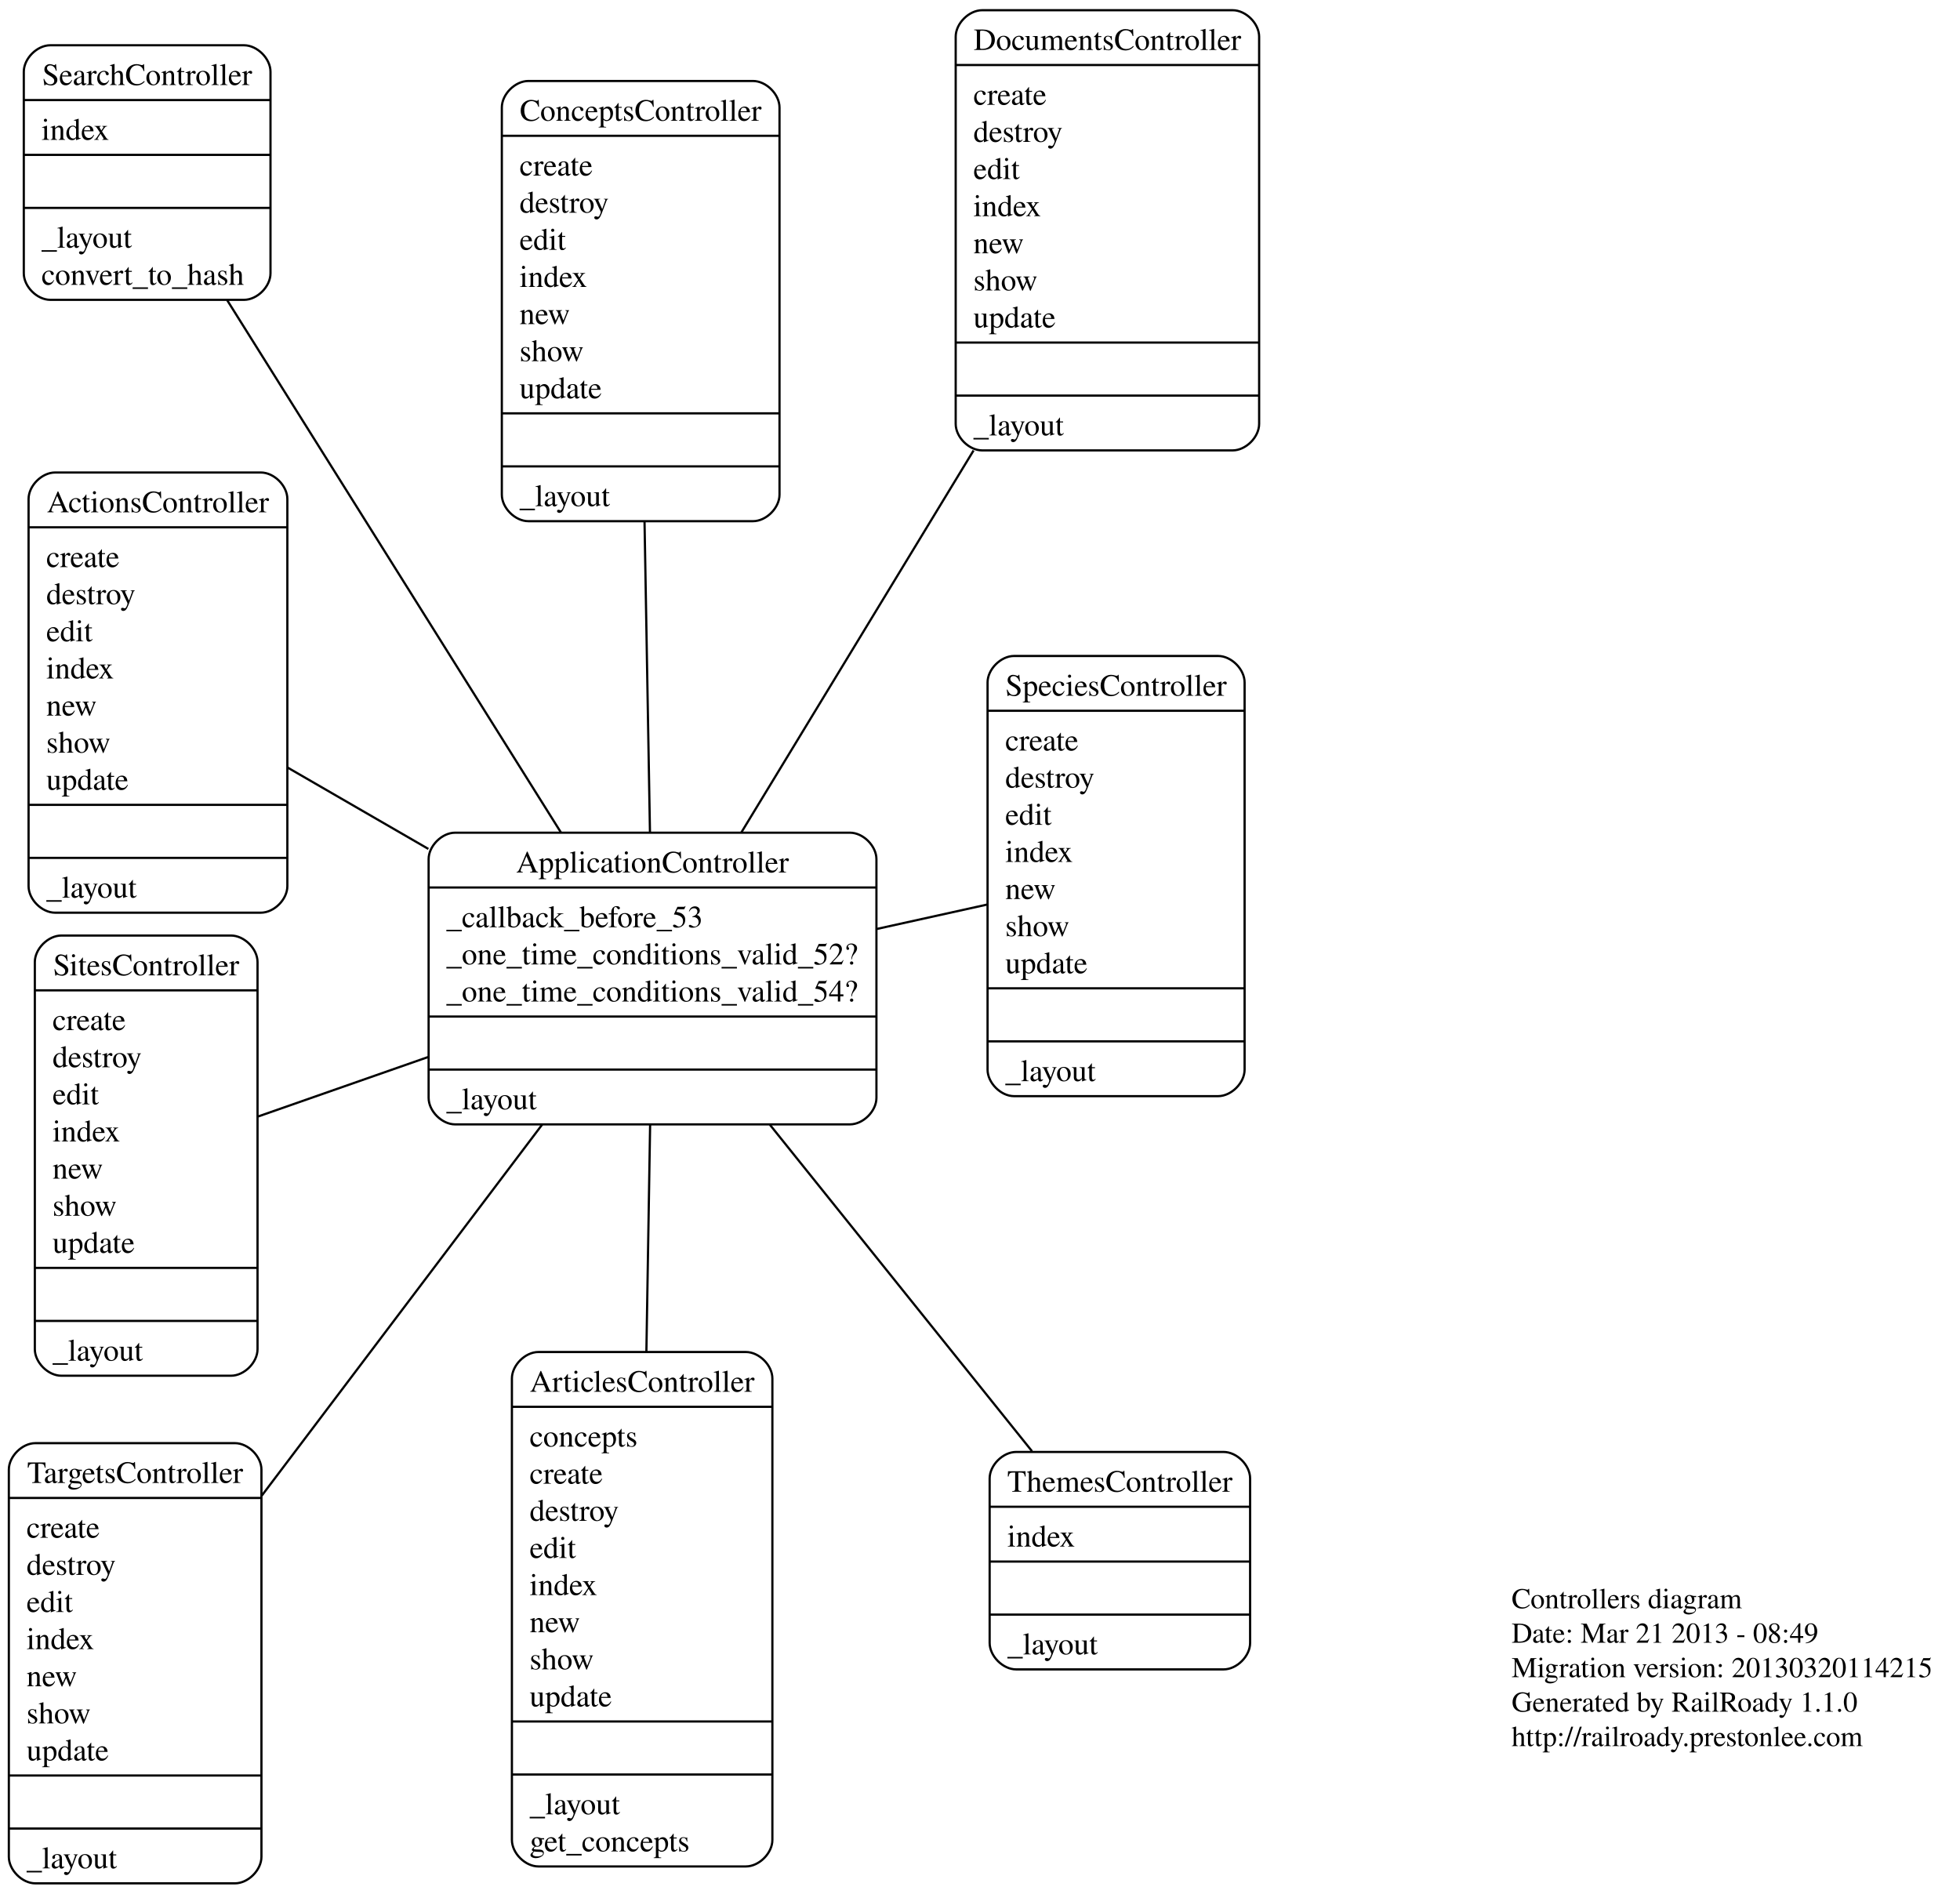
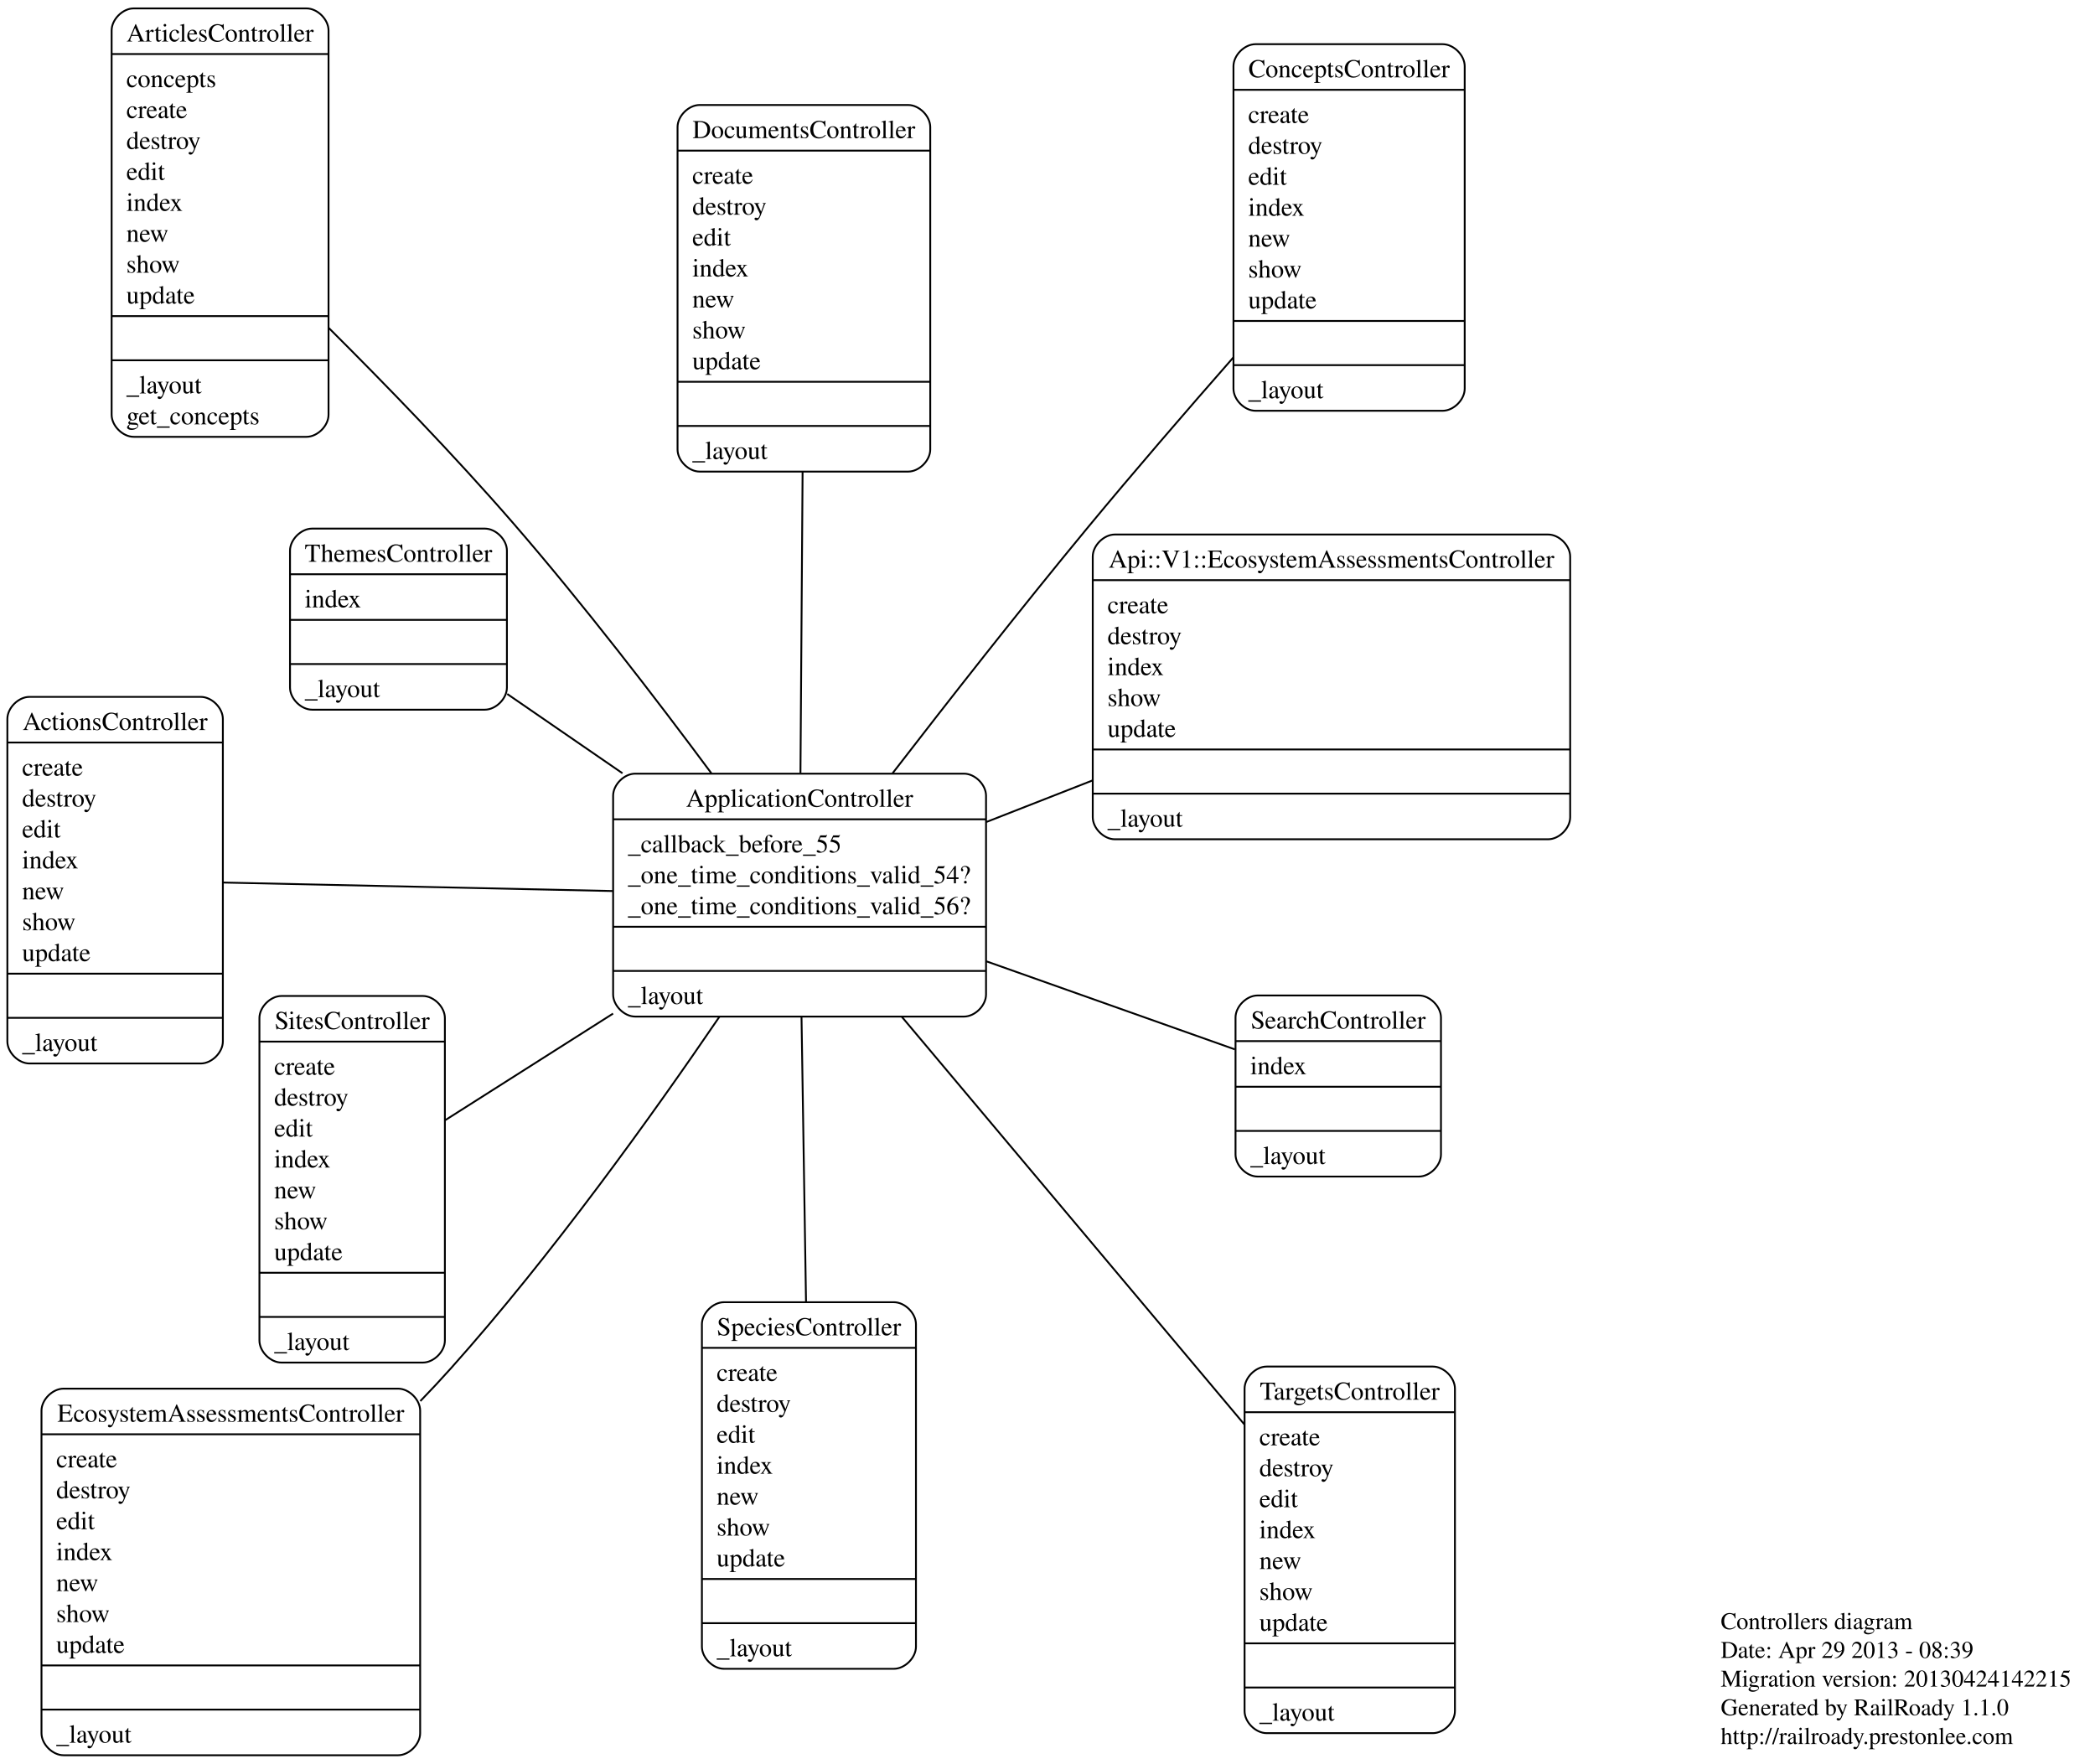
- <svg xmlns="http://www.w3.org/2000/svg" width="887pt" height="857pt" viewBox="0.00 0.00 886.90 856.66">
-   <g id="graph0" class="graph" transform="scale(1 1) rotate(0) translate(4 852.656)">
-     <polygon fill="white" stroke="white" points="-4,5 -4,-852.656 883.899,-852.656 883.899,5 -4,5" />
+ <svg xmlns="http://www.w3.org/2000/svg" width="1138pt" height="958pt" viewBox="0.00 0.00 1138.38 958.19">
+   <g id="graph0" class="graph" transform="scale(1 1) rotate(0) translate(4 954.189)">
+     <polygon fill="white" stroke="white" points="-4,5 -4,-954.189 1135.38,-954.189 1135.38,5 -4,5" />
    <g id="node1" class="node">
-       <text text-anchor="start" x="680" y="-125" font-family="Times,serif" font-size="13.00">Controllers diagram</text>
-       <text text-anchor="start" x="680" y="-109.4" font-family="Times,serif" font-size="13.00">Date: Mar 21 2013 - 08:49</text>
-       <text text-anchor="start" x="680" y="-93.8" font-family="Times,serif" font-size="13.00">Migration version: 20130320114215</text>
-       <text text-anchor="start" x="680" y="-78.2" font-family="Times,serif" font-size="13.00">Generated by RailRoady 1.1.0</text>
-       <text text-anchor="start" x="680" y="-62.6" font-family="Times,serif" font-size="13.00">http://railroady.prestonlee.com</text>
+       <text text-anchor="start" x="931" y="-69" font-family="Times,serif" font-size="13.00">Controllers diagram</text>
+       <text text-anchor="start" x="931" y="-53.4" font-family="Times,serif" font-size="13.00">Date: Apr 29 2013 - 08:39</text>
+       <text text-anchor="start" x="931" y="-37.8" font-family="Times,serif" font-size="13.00">Migration version: 20130424142215</text>
+       <text text-anchor="start" x="931" y="-22.2" font-family="Times,serif" font-size="13.00">Generated by RailRoady 1.1.0</text>
+       <text text-anchor="start" x="931" y="-6.6" font-family="Times,serif" font-size="13.00">http://railroady.prestonlee.com</text>
    </g>
    <g id="node2" class="node">
-       <path fill="none" stroke="black" d="M20.929,-439.756C20.929,-439.756 114.026,-439.756 114.026,-439.756 120.026,-439.756 126.026,-445.756 126.026,-451.756 126.026,-451.756 126.026,-626.956 126.026,-626.956 126.026,-632.956 120.026,-638.956 114.026,-638.956 114.026,-638.956 20.929,-638.956 20.929,-638.956 14.929,-638.956 8.929,-632.956 8.929,-626.956 8.929,-626.956 8.929,-451.756 8.929,-451.756 8.929,-445.756 14.929,-439.756 20.929,-439.756" />
-       <text text-anchor="middle" x="67.477" y="-620.956" font-family="Times,serif" font-size="14.00">ActionsController</text>
-       <polyline fill="none" stroke="black" points="8.929,-614.156 126.026,-614.156 " />
-       <text text-anchor="start" x="16.929" y="-596.156" font-family="Times,serif" font-size="14.00">create</text>
-       <text text-anchor="start" x="16.929" y="-579.356" font-family="Times,serif" font-size="14.00">destroy</text>
-       <text text-anchor="start" x="16.929" y="-562.556" font-family="Times,serif" font-size="14.00">edit</text>
-       <text text-anchor="start" x="16.929" y="-545.756" font-family="Times,serif" font-size="14.00">index</text>
-       <text text-anchor="start" x="16.929" y="-528.956" font-family="Times,serif" font-size="14.00">new</text>
-       <text text-anchor="start" x="16.929" y="-512.156" font-family="Times,serif" font-size="14.00">show</text>
-       <text text-anchor="start" x="16.929" y="-495.356" font-family="Times,serif" font-size="14.00">update</text>
-       <polyline fill="none" stroke="black" points="8.929,-488.556 126.026,-488.556 " />
-       <polyline fill="none" stroke="black" points="8.929,-464.556 126.026,-464.556 " />
-       <text text-anchor="start" x="16.929" y="-446.556" font-family="Times,serif" font-size="14.00">_layout</text>
+       <path fill="none" stroke="black" d="M12,-376.384C12,-376.384 105.097,-376.384 105.097,-376.384 111.097,-376.384 117.097,-382.384 117.097,-388.384 117.097,-388.384 117.097,-563.584 117.097,-563.584 117.097,-569.584 111.097,-575.584 105.097,-575.584 105.097,-575.584 12,-575.584 12,-575.584 6,-575.584 0,-569.584 0,-563.584 0,-563.584 0,-388.384 0,-388.384 0,-382.384 6,-376.384 12,-376.384" />
+       <text text-anchor="middle" x="58.548" y="-557.584" font-family="Times,serif" font-size="14.00">ActionsController</text>
+       <polyline fill="none" stroke="black" points="0,-550.784 117.097,-550.784 " />
+       <text text-anchor="start" x="8" y="-532.784" font-family="Times,serif" font-size="14.00">create</text>
+       <text text-anchor="start" x="8" y="-515.984" font-family="Times,serif" font-size="14.00">destroy</text>
+       <text text-anchor="start" x="8" y="-499.184" font-family="Times,serif" font-size="14.00">edit</text>
+       <text text-anchor="start" x="8" y="-482.384" font-family="Times,serif" font-size="14.00">index</text>
+       <text text-anchor="start" x="8" y="-465.584" font-family="Times,serif" font-size="14.00">new</text>
+       <text text-anchor="start" x="8" y="-448.784" font-family="Times,serif" font-size="14.00">show</text>
+       <text text-anchor="start" x="8" y="-431.984" font-family="Times,serif" font-size="14.00">update</text>
+       <polyline fill="none" stroke="black" points="0,-425.184 117.097,-425.184 " />
+       <polyline fill="none" stroke="black" points="0,-401.184 117.097,-401.184 " />
+       <text text-anchor="start" x="8" y="-383.184" font-family="Times,serif" font-size="14.00">_layout</text>
    </g>
    <g id="node3" class="node">
-       <path fill="none" stroke="black" d="M201.951,-343.957C201.951,-343.957 380.586,-343.957 380.586,-343.957 386.586,-343.957 392.586,-349.957 392.586,-355.957 392.586,-355.957 392.586,-463.957 392.586,-463.957 392.586,-469.957 386.586,-475.957 380.586,-475.957 380.586,-475.957 201.951,-475.957 201.951,-475.957 195.951,-475.957 189.951,-469.957 189.951,-463.957 189.951,-463.957 189.951,-355.957 189.951,-355.957 189.951,-349.957 195.951,-343.957 201.951,-343.957" />
-       <text text-anchor="middle" x="291.268" y="-457.957" font-family="Times,serif" font-size="14.00">ApplicationController</text>
-       <polyline fill="none" stroke="black" points="189.951,-451.157 392.586,-451.157 " />
-       <text text-anchor="start" x="197.951" y="-433.157" font-family="Times,serif" font-size="14.00">_callback_before_53</text>
-       <text text-anchor="start" x="197.951" y="-416.357" font-family="Times,serif" font-size="14.00">_one_time_conditions_valid_52?</text>
-       <text text-anchor="start" x="197.951" y="-399.557" font-family="Times,serif" font-size="14.00">_one_time_conditions_valid_54?</text>
-       <polyline fill="none" stroke="black" points="189.951,-392.757 392.586,-392.757 " />
-       <polyline fill="none" stroke="black" points="189.951,-368.757 392.586,-368.757 " />
-       <text text-anchor="start" x="197.951" y="-350.757" font-family="Times,serif" font-size="14.00">_layout</text>
+       <path fill="none" stroke="black" d="M601.778,-498.211C601.778,-498.211 837.206,-498.211 837.206,-498.211 843.206,-498.211 849.206,-504.211 849.206,-510.211 849.206,-510.211 849.206,-651.811 849.206,-651.811 849.206,-657.811 843.206,-663.811 837.206,-663.811 837.206,-663.811 601.778,-663.811 601.778,-663.811 595.778,-663.811 589.778,-657.811 589.778,-651.811 589.778,-651.811 589.778,-510.211 589.778,-510.211 589.778,-504.211 595.778,-498.211 601.778,-498.211" />
+       <text text-anchor="middle" x="719.492" y="-645.811" font-family="Times,serif" font-size="14.00">Api::V1::EcosystemAssessmentsController</text>
+       <polyline fill="none" stroke="black" points="589.778,-639.011 849.206,-639.011 " />
+       <text text-anchor="start" x="597.778" y="-621.011" font-family="Times,serif" font-size="14.00">create</text>
+       <text text-anchor="start" x="597.778" y="-604.211" font-family="Times,serif" font-size="14.00">destroy</text>
+       <text text-anchor="start" x="597.778" y="-587.411" font-family="Times,serif" font-size="14.00">index</text>
+       <text text-anchor="start" x="597.778" y="-570.611" font-family="Times,serif" font-size="14.00">show</text>
+       <text text-anchor="start" x="597.778" y="-553.811" font-family="Times,serif" font-size="14.00">update</text>
+       <polyline fill="none" stroke="black" points="589.778,-547.011 849.206,-547.011 " />
+       <polyline fill="none" stroke="black" points="589.778,-523.011 849.206,-523.011 " />
+       <text text-anchor="start" x="597.778" y="-505.011" font-family="Times,serif" font-size="14.00">_layout</text>
+     </g>
+     <g id="node4" class="node">
+       <path fill="none" stroke="black" d="M341.159,-401.87C341.159,-401.87 519.793,-401.87 519.793,-401.87 525.793,-401.87 531.793,-407.87 531.793,-413.87 531.793,-413.87 531.793,-521.87 531.793,-521.87 531.793,-527.87 525.793,-533.87 519.793,-533.87 519.793,-533.87 341.159,-533.87 341.159,-533.87 335.159,-533.87 329.159,-527.87 329.159,-521.87 329.159,-521.87 329.159,-413.87 329.159,-413.87 329.159,-407.87 335.159,-401.87 341.159,-401.87" />
+       <text text-anchor="middle" x="430.476" y="-515.87" font-family="Times,serif" font-size="14.00">ApplicationController</text>
+       <polyline fill="none" stroke="black" points="329.159,-509.07 531.793,-509.07 " />
+       <text text-anchor="start" x="337.159" y="-491.07" font-family="Times,serif" font-size="14.00">_callback_before_55</text>
+       <text text-anchor="start" x="337.159" y="-474.27" font-family="Times,serif" font-size="14.00">_one_time_conditions_valid_54?</text>
+       <text text-anchor="start" x="337.159" y="-457.47" font-family="Times,serif" font-size="14.00">_one_time_conditions_valid_56?</text>
+       <polyline fill="none" stroke="black" points="329.159,-450.67 531.793,-450.67 " />
+       <polyline fill="none" stroke="black" points="329.159,-426.67 531.793,-426.67 " />
+       <text text-anchor="start" x="337.159" y="-408.67" font-family="Times,serif" font-size="14.00">_layout</text>
    </g>
    <g id="edge1" class="edge">
-       <path fill="none" stroke="black" d="M189.849,-468.599C167.992,-481.237 145.596,-494.187 126.038,-505.496" />
-     </g>
-     <g id="node4" class="node">
-       <path fill="none" stroke="black" d="M239.639,-8.149C239.639,-8.149 333.502,-8.149 333.502,-8.149 339.502,-8.149 345.502,-14.149 345.502,-20.149 345.502,-20.149 345.502,-228.949 345.502,-228.949 345.502,-234.949 339.502,-240.949 333.502,-240.949 333.502,-240.949 239.639,-240.949 239.639,-240.949 233.639,-240.949 227.639,-234.949 227.639,-228.949 227.639,-228.949 227.639,-20.149 227.639,-20.149 227.639,-14.149 233.639,-8.149 239.639,-8.149" />
-       <text text-anchor="middle" x="286.57" y="-222.949" font-family="Times,serif" font-size="14.00">ArticlesController</text>
-       <polyline fill="none" stroke="black" points="227.639,-216.149 345.502,-216.149 " />
-       <text text-anchor="start" x="235.639" y="-198.149" font-family="Times,serif" font-size="14.00">concepts</text>
-       <text text-anchor="start" x="235.639" y="-181.349" font-family="Times,serif" font-size="14.00">create</text>
-       <text text-anchor="start" x="235.639" y="-164.549" font-family="Times,serif" font-size="14.00">destroy</text>
-       <text text-anchor="start" x="235.639" y="-147.749" font-family="Times,serif" font-size="14.00">edit</text>
-       <text text-anchor="start" x="235.639" y="-130.949" font-family="Times,serif" font-size="14.00">index</text>
-       <text text-anchor="start" x="235.639" y="-114.149" font-family="Times,serif" font-size="14.00">new</text>
-       <text text-anchor="start" x="235.639" y="-97.349" font-family="Times,serif" font-size="14.00">show</text>
-       <text text-anchor="start" x="235.639" y="-80.549" font-family="Times,serif" font-size="14.00">update</text>
-       <polyline fill="none" stroke="black" points="227.639,-73.749 345.502,-73.749 " />
-       <polyline fill="none" stroke="black" points="227.639,-49.749 345.502,-49.749 " />
-       <text text-anchor="start" x="235.639" y="-31.749" font-family="Times,serif" font-size="14.00">_layout</text>
-       <text text-anchor="start" x="235.639" y="-14.949" font-family="Times,serif" font-size="14.00">get_concepts</text>
+       <path fill="none" stroke="black" d="M328.845,-470.087C260.88,-471.57 173.848,-473.469 117.174,-474.705" />
    </g>
    <g id="edge2" class="edge">
-       <path fill="none" stroke="black" d="M290.179,-343.762C289.676,-313.215 289.064,-276.028 288.488,-241.021" />
+       <path fill="none" stroke="black" d="M531.966,-507.6C550.589,-514.891 570.261,-522.592 589.582,-530.155" />
    </g>
    <g id="node5" class="node">
-       <path fill="none" stroke="black" d="M235.079,-616.925C235.079,-616.925 336.727,-616.925 336.727,-616.925 342.727,-616.925 348.727,-622.925 348.727,-628.925 348.727,-628.925 348.727,-804.125 348.727,-804.125 348.727,-810.125 342.727,-816.125 336.727,-816.125 336.727,-816.125 235.079,-816.125 235.079,-816.125 229.079,-816.125 223.079,-810.125 223.079,-804.125 223.079,-804.125 223.079,-628.925 223.079,-628.925 223.079,-622.925 229.079,-616.925 235.079,-616.925" />
-       <text text-anchor="middle" x="285.903" y="-798.125" font-family="Times,serif" font-size="14.00">ConceptsController</text>
-       <polyline fill="none" stroke="black" points="223.079,-791.325 348.727,-791.325 " />
-       <text text-anchor="start" x="231.079" y="-773.325" font-family="Times,serif" font-size="14.00">create</text>
-       <text text-anchor="start" x="231.079" y="-756.525" font-family="Times,serif" font-size="14.00">destroy</text>
-       <text text-anchor="start" x="231.079" y="-739.725" font-family="Times,serif" font-size="14.00">edit</text>
-       <text text-anchor="start" x="231.079" y="-722.925" font-family="Times,serif" font-size="14.00">index</text>
-       <text text-anchor="start" x="231.079" y="-706.125" font-family="Times,serif" font-size="14.00">new</text>
-       <text text-anchor="start" x="231.079" y="-689.325" font-family="Times,serif" font-size="14.00">show</text>
-       <text text-anchor="start" x="231.079" y="-672.525" font-family="Times,serif" font-size="14.00">update</text>
-       <polyline fill="none" stroke="black" points="223.079,-665.725 348.727,-665.725 " />
-       <polyline fill="none" stroke="black" points="223.079,-641.725 348.727,-641.725 " />
-       <text text-anchor="start" x="231.079" y="-623.725" font-family="Times,serif" font-size="14.00">_layout</text>
+       <path fill="none" stroke="black" d="M68.657,-716.889C68.657,-716.889 162.52,-716.889 162.52,-716.889 168.52,-716.889 174.52,-722.889 174.52,-728.889 174.52,-728.889 174.52,-937.689 174.52,-937.689 174.52,-943.689 168.52,-949.689 162.52,-949.689 162.52,-949.689 68.657,-949.689 68.657,-949.689 62.657,-949.689 56.657,-943.689 56.657,-937.689 56.657,-937.689 56.657,-728.889 56.657,-728.889 56.657,-722.889 62.657,-716.889 68.657,-716.889" />
+       <text text-anchor="middle" x="115.589" y="-931.689" font-family="Times,serif" font-size="14.00">ArticlesController</text>
+       <polyline fill="none" stroke="black" points="56.657,-924.889 174.52,-924.889 " />
+       <text text-anchor="start" x="64.657" y="-906.889" font-family="Times,serif" font-size="14.00">concepts</text>
+       <text text-anchor="start" x="64.657" y="-890.089" font-family="Times,serif" font-size="14.00">create</text>
+       <text text-anchor="start" x="64.657" y="-873.289" font-family="Times,serif" font-size="14.00">destroy</text>
+       <text text-anchor="start" x="64.657" y="-856.489" font-family="Times,serif" font-size="14.00">edit</text>
+       <text text-anchor="start" x="64.657" y="-839.689" font-family="Times,serif" font-size="14.00">index</text>
+       <text text-anchor="start" x="64.657" y="-822.889" font-family="Times,serif" font-size="14.00">new</text>
+       <text text-anchor="start" x="64.657" y="-806.089" font-family="Times,serif" font-size="14.00">show</text>
+       <text text-anchor="start" x="64.657" y="-789.289" font-family="Times,serif" font-size="14.00">update</text>
+       <polyline fill="none" stroke="black" points="56.657,-782.489 174.52,-782.489 " />
+       <polyline fill="none" stroke="black" points="56.657,-758.489 174.52,-758.489 " />
+       <text text-anchor="start" x="64.657" y="-740.489" font-family="Times,serif" font-size="14.00">_layout</text>
+       <text text-anchor="start" x="64.657" y="-723.689" font-family="Times,serif" font-size="14.00">get_concepts</text>
    </g>
    <g id="edge3" class="edge">
-       <path fill="none" stroke="black" d="M290.111,-476.101C289.393,-517.113 288.457,-570.589 287.65,-616.691" />
+       <path fill="none" stroke="black" d="M382.526,-534.11C352.625,-574.392 312.712,-626.353 274.647,-670.229 243.03,-706.673 205.424,-745.414 174.718,-775.986" />
    </g>
    <g id="node6" class="node">
-       <path fill="none" stroke="black" d="M440.448,-648.956C440.448,-648.956 553.759,-648.956 553.759,-648.956 559.759,-648.956 565.759,-654.956 565.759,-660.956 565.759,-660.956 565.759,-836.156 565.759,-836.156 565.759,-842.156 559.759,-848.156 553.759,-848.156 553.759,-848.156 440.448,-848.156 440.448,-848.156 434.448,-848.156 428.448,-842.156 428.448,-836.156 428.448,-836.156 428.448,-660.956 428.448,-660.956 428.448,-654.956 434.448,-648.956 440.448,-648.956" />
-       <text text-anchor="middle" x="497.103" y="-830.156" font-family="Times,serif" font-size="14.00">DocumentsController</text>
-       <polyline fill="none" stroke="black" points="428.448,-823.356 565.759,-823.356 " />
-       <text text-anchor="start" x="436.448" y="-805.356" font-family="Times,serif" font-size="14.00">create</text>
-       <text text-anchor="start" x="436.448" y="-788.556" font-family="Times,serif" font-size="14.00">destroy</text>
-       <text text-anchor="start" x="436.448" y="-771.756" font-family="Times,serif" font-size="14.00">edit</text>
-       <text text-anchor="start" x="436.448" y="-754.956" font-family="Times,serif" font-size="14.00">index</text>
-       <text text-anchor="start" x="436.448" y="-738.156" font-family="Times,serif" font-size="14.00">new</text>
-       <text text-anchor="start" x="436.448" y="-721.356" font-family="Times,serif" font-size="14.00">show</text>
-       <text text-anchor="start" x="436.448" y="-704.556" font-family="Times,serif" font-size="14.00">update</text>
-       <polyline fill="none" stroke="black" points="428.448,-697.756 565.759,-697.756 " />
-       <polyline fill="none" stroke="black" points="428.448,-673.756 565.759,-673.756 " />
-       <text text-anchor="start" x="436.448" y="-655.756" font-family="Times,serif" font-size="14.00">_layout</text>
+       <path fill="none" stroke="black" d="M678.242,-731.05C678.242,-731.05 779.891,-731.05 779.891,-731.05 785.891,-731.05 791.891,-737.05 791.891,-743.05 791.891,-743.05 791.891,-918.25 791.891,-918.25 791.891,-924.25 785.891,-930.25 779.891,-930.25 779.891,-930.25 678.242,-930.25 678.242,-930.25 672.242,-930.25 666.242,-924.25 666.242,-918.25 666.242,-918.25 666.242,-743.05 666.242,-743.05 666.242,-737.05 672.242,-731.05 678.242,-731.05" />
+       <text text-anchor="middle" x="729.067" y="-912.25" font-family="Times,serif" font-size="14.00">ConceptsController</text>
+       <polyline fill="none" stroke="black" points="666.242,-905.45 791.891,-905.45 " />
+       <text text-anchor="start" x="674.242" y="-887.45" font-family="Times,serif" font-size="14.00">create</text>
+       <text text-anchor="start" x="674.242" y="-870.65" font-family="Times,serif" font-size="14.00">destroy</text>
+       <text text-anchor="start" x="674.242" y="-853.85" font-family="Times,serif" font-size="14.00">edit</text>
+       <text text-anchor="start" x="674.242" y="-837.05" font-family="Times,serif" font-size="14.00">index</text>
+       <text text-anchor="start" x="674.242" y="-820.25" font-family="Times,serif" font-size="14.00">new</text>
+       <text text-anchor="start" x="674.242" y="-803.45" font-family="Times,serif" font-size="14.00">show</text>
+       <text text-anchor="start" x="674.242" y="-786.65" font-family="Times,serif" font-size="14.00">update</text>
+       <polyline fill="none" stroke="black" points="666.242,-779.85 791.891,-779.85 " />
+       <polyline fill="none" stroke="black" points="666.242,-755.85 791.891,-755.85 " />
+       <text text-anchor="start" x="674.242" y="-737.85" font-family="Times,serif" font-size="14.00">_layout</text>
    </g>
    <g id="edge4" class="edge">
-       <path fill="none" stroke="black" d="M331.444,-476.047C361.336,-525.22 402.648,-593.177 436.538,-648.926" />
+       <path fill="none" stroke="black" d="M480.959,-534.022C511.123,-573.103 550.479,-623.328 586.578,-667.011 612.134,-697.936 641.087,-731.452 666.188,-760.05" />
    </g>
    <g id="node7" class="node">
-       <path fill="none" stroke="black" d="M18.765,-717.093C18.765,-717.093 106.399,-717.093 106.399,-717.093 112.399,-717.093 118.399,-723.093 118.399,-729.093 118.399,-729.093 118.399,-820.293 118.399,-820.293 118.399,-826.293 112.399,-832.293 106.399,-832.293 106.399,-832.293 18.765,-832.293 18.765,-832.293 12.765,-832.293 6.765,-826.293 6.765,-820.293 6.765,-820.293 6.765,-729.093 6.765,-729.093 6.765,-723.093 12.765,-717.093 18.765,-717.093" />
-       <text text-anchor="middle" x="62.582" y="-814.293" font-family="Times,serif" font-size="14.00">SearchController</text>
-       <polyline fill="none" stroke="black" points="6.765,-807.493 118.399,-807.493 " />
-       <text text-anchor="start" x="14.765" y="-789.493" font-family="Times,serif" font-size="14.00">index</text>
-       <polyline fill="none" stroke="black" points="6.765,-782.693 118.399,-782.693 " />
-       <polyline fill="none" stroke="black" points="6.765,-758.693 118.399,-758.693 " />
-       <text text-anchor="start" x="14.765" y="-740.693" font-family="Times,serif" font-size="14.00">_layout</text>
-       <text text-anchor="start" x="14.765" y="-723.893" font-family="Times,serif" font-size="14.00">convert_to_hash</text>
+       <path fill="none" stroke="black" d="M376.167,-698.003C376.167,-698.003 489.477,-698.003 489.477,-698.003 495.477,-698.003 501.477,-704.003 501.477,-710.003 501.477,-710.003 501.477,-885.203 501.477,-885.203 501.477,-891.203 495.477,-897.203 489.477,-897.203 489.477,-897.203 376.167,-897.203 376.167,-897.203 370.167,-897.203 364.167,-891.203 364.167,-885.203 364.167,-885.203 364.167,-710.003 364.167,-710.003 364.167,-704.003 370.167,-698.003 376.167,-698.003" />
+       <text text-anchor="middle" x="432.822" y="-879.203" font-family="Times,serif" font-size="14.00">DocumentsController</text>
+       <polyline fill="none" stroke="black" points="364.167,-872.403 501.477,-872.403 " />
+       <text text-anchor="start" x="372.167" y="-854.403" font-family="Times,serif" font-size="14.00">create</text>
+       <text text-anchor="start" x="372.167" y="-837.603" font-family="Times,serif" font-size="14.00">destroy</text>
+       <text text-anchor="start" x="372.167" y="-820.803" font-family="Times,serif" font-size="14.00">edit</text>
+       <text text-anchor="start" x="372.167" y="-804.003" font-family="Times,serif" font-size="14.00">index</text>
+       <text text-anchor="start" x="372.167" y="-787.203" font-family="Times,serif" font-size="14.00">new</text>
+       <text text-anchor="start" x="372.167" y="-770.403" font-family="Times,serif" font-size="14.00">show</text>
+       <text text-anchor="start" x="372.167" y="-753.603" font-family="Times,serif" font-size="14.00">update</text>
+       <polyline fill="none" stroke="black" points="364.167,-746.803 501.477,-746.803 " />
+       <polyline fill="none" stroke="black" points="364.167,-722.803 501.477,-722.803 " />
+       <text text-anchor="start" x="372.167" y="-704.803" font-family="Times,serif" font-size="14.00">_layout</text>
    </g>
    <g id="edge5" class="edge">
-       <path fill="none" stroke="black" d="M249.855,-476.008C206.736,-544.779 139.87,-651.425 98.791,-716.942" />
+       <path fill="none" stroke="black" d="M430.948,-534.2C431.282,-581.121 431.735,-644.862 432.113,-697.887" />
    </g>
    <g id="node8" class="node">
-       <path fill="none" stroke="black" d="M23.76,-230.215C23.76,-230.215 100.532,-230.215 100.532,-230.215 106.532,-230.215 112.532,-236.215 112.532,-242.215 112.532,-242.215 112.532,-417.415 112.532,-417.415 112.532,-423.415 106.532,-429.415 100.532,-429.415 100.532,-429.415 23.76,-429.415 23.76,-429.415 17.76,-429.415 11.76,-423.415 11.76,-417.415 11.76,-417.415 11.76,-242.215 11.76,-242.215 11.76,-236.215 17.76,-230.215 23.76,-230.215" />
-       <text text-anchor="middle" x="62.146" y="-411.415" font-family="Times,serif" font-size="14.00">SitesController</text>
-       <polyline fill="none" stroke="black" points="11.76,-404.615 112.532,-404.615 " />
-       <text text-anchor="start" x="19.76" y="-386.615" font-family="Times,serif" font-size="14.00">create</text>
-       <text text-anchor="start" x="19.76" y="-369.815" font-family="Times,serif" font-size="14.00">destroy</text>
-       <text text-anchor="start" x="19.76" y="-353.015" font-family="Times,serif" font-size="14.00">edit</text>
-       <text text-anchor="start" x="19.76" y="-336.215" font-family="Times,serif" font-size="14.00">index</text>
-       <text text-anchor="start" x="19.76" y="-319.415" font-family="Times,serif" font-size="14.00">new</text>
-       <text text-anchor="start" x="19.76" y="-302.615" font-family="Times,serif" font-size="14.00">show</text>
-       <text text-anchor="start" x="19.76" y="-285.815" font-family="Times,serif" font-size="14.00">update</text>
-       <polyline fill="none" stroke="black" points="11.76,-279.015 112.532,-279.015 " />
-       <polyline fill="none" stroke="black" points="11.76,-255.015 112.532,-255.015 " />
-       <text text-anchor="start" x="19.76" y="-237.015" font-family="Times,serif" font-size="14.00">_layout</text>
+       <path fill="none" stroke="black" d="M30.544,-0.5C30.544,-0.5 212.303,-0.5 212.303,-0.5 218.303,-0.5 224.303,-6.5 224.303,-12.5 224.303,-12.5 224.303,-187.7 224.303,-187.7 224.303,-193.7 218.303,-199.7 212.303,-199.7 212.303,-199.7 30.544,-199.7 30.544,-199.7 24.544,-199.7 18.544,-193.7 18.544,-187.7 18.544,-187.7 18.544,-12.5 18.544,-12.5 18.544,-6.5 24.544,-0.5 30.544,-0.5" />
+       <text text-anchor="middle" x="121.423" y="-181.7" font-family="Times,serif" font-size="14.00">EcosystemAssessmentsController</text>
+       <polyline fill="none" stroke="black" points="18.544,-174.9 224.303,-174.9 " />
+       <text text-anchor="start" x="26.544" y="-156.9" font-family="Times,serif" font-size="14.00">create</text>
+       <text text-anchor="start" x="26.544" y="-140.1" font-family="Times,serif" font-size="14.00">destroy</text>
+       <text text-anchor="start" x="26.544" y="-123.3" font-family="Times,serif" font-size="14.00">edit</text>
+       <text text-anchor="start" x="26.544" y="-106.5" font-family="Times,serif" font-size="14.00">index</text>
+       <text text-anchor="start" x="26.544" y="-89.7" font-family="Times,serif" font-size="14.00">new</text>
+       <text text-anchor="start" x="26.544" y="-72.9" font-family="Times,serif" font-size="14.00">show</text>
+       <text text-anchor="start" x="26.544" y="-56.1" font-family="Times,serif" font-size="14.00">update</text>
+       <polyline fill="none" stroke="black" points="18.544,-49.3 224.303,-49.3 " />
+       <polyline fill="none" stroke="black" points="18.544,-25.3 224.303,-25.3 " />
+       <text text-anchor="start" x="26.544" y="-7.3" font-family="Times,serif" font-size="14.00">_layout</text>
    </g>
    <g id="edge6" class="edge">
-       <path fill="none" stroke="black" d="M189.771,-374.456C163.078,-365.119 135.427,-355.447 112.716,-347.503" />
+       <path fill="none" stroke="black" d="M386.958,-401.836C350.463,-348.26 295.665,-271.856 240.94,-210.664 235.664,-204.765 230.112,-198.833 224.408,-192.947" />
    </g>
    <g id="node9" class="node">
-       <path fill="none" stroke="black" d="M454.871,-356.73C454.871,-356.73 547.181,-356.73 547.181,-356.73 553.181,-356.73 559.181,-362.73 559.181,-368.73 559.181,-368.73 559.181,-543.93 559.181,-543.93 559.181,-549.93 553.181,-555.93 547.181,-555.93 547.181,-555.93 454.871,-555.93 454.871,-555.93 448.871,-555.93 442.871,-549.93 442.871,-543.93 442.871,-543.93 442.871,-368.73 442.871,-368.73 442.871,-362.73 448.871,-356.73 454.871,-356.73" />
-       <text text-anchor="middle" x="501.026" y="-537.93" font-family="Times,serif" font-size="14.00">SpeciesController</text>
-       <polyline fill="none" stroke="black" points="442.871,-531.13 559.181,-531.13 " />
-       <text text-anchor="start" x="450.871" y="-513.13" font-family="Times,serif" font-size="14.00">create</text>
-       <text text-anchor="start" x="450.871" y="-496.33" font-family="Times,serif" font-size="14.00">destroy</text>
-       <text text-anchor="start" x="450.871" y="-479.53" font-family="Times,serif" font-size="14.00">edit</text>
-       <text text-anchor="start" x="450.871" y="-462.73" font-family="Times,serif" font-size="14.00">index</text>
-       <text text-anchor="start" x="450.871" y="-445.93" font-family="Times,serif" font-size="14.00">new</text>
-       <text text-anchor="start" x="450.871" y="-429.13" font-family="Times,serif" font-size="14.00">show</text>
-       <text text-anchor="start" x="450.871" y="-412.33" font-family="Times,serif" font-size="14.00">update</text>
-       <polyline fill="none" stroke="black" points="442.871,-405.53 559.181,-405.53 " />
-       <polyline fill="none" stroke="black" points="442.871,-381.53 559.181,-381.53 " />
-       <text text-anchor="start" x="450.871" y="-363.53" font-family="Times,serif" font-size="14.00">_layout</text>
+       <path fill="none" stroke="black" d="M679.358,-314.939C679.358,-314.939 766.993,-314.939 766.993,-314.939 772.993,-314.939 778.993,-320.939 778.993,-326.939 778.993,-326.939 778.993,-401.339 778.993,-401.339 778.993,-407.339 772.993,-413.339 766.993,-413.339 766.993,-413.339 679.358,-413.339 679.358,-413.339 673.358,-413.339 667.358,-407.339 667.358,-401.339 667.358,-401.339 667.358,-326.939 667.358,-326.939 667.358,-320.939 673.358,-314.939 679.358,-314.939" />
+       <text text-anchor="middle" x="723.175" y="-395.339" font-family="Times,serif" font-size="14.00">SearchController</text>
+       <polyline fill="none" stroke="black" points="667.358,-388.539 778.993,-388.539 " />
+       <text text-anchor="start" x="675.358" y="-370.539" font-family="Times,serif" font-size="14.00">index</text>
+       <polyline fill="none" stroke="black" points="667.358,-363.739 778.993,-363.739 " />
+       <polyline fill="none" stroke="black" points="667.358,-339.739 778.993,-339.739 " />
+       <text text-anchor="start" x="675.358" y="-321.739" font-family="Times,serif" font-size="14.00">_layout</text>
    </g>
    <g id="edge7" class="edge">
-       <path fill="none" stroke="black" d="M392.768,-432.397C409.918,-436.188 427.188,-440.006 442.743,-443.445" />
+       <path fill="none" stroke="black" d="M532.027,-431.881C577.268,-415.848 628.83,-397.574 666.992,-384.05" />
    </g>
    <g id="node10" class="node">
-       <path fill="none" stroke="black" d="M12,-0.5C12,-0.5 102.301,-0.5 102.301,-0.5 108.301,-0.5 114.301,-6.5 114.301,-12.5 114.301,-12.5 114.301,-187.7 114.301,-187.7 114.301,-193.7 108.301,-199.7 102.301,-199.7 102.301,-199.7 12,-199.7 12,-199.7 6,-199.7 -2.84217e-14,-193.7 -2.84217e-14,-187.7 -2.84217e-14,-187.7 -2.84217e-14,-12.5 -2.84217e-14,-12.5 -2.84217e-14,-6.5 6,-0.5 12,-0.5" />
-       <text text-anchor="middle" x="57.15" y="-181.7" font-family="Times,serif" font-size="14.00">TargetsController</text>
-       <polyline fill="none" stroke="black" points="-2.84217e-14,-174.9 114.301,-174.9 " />
-       <text text-anchor="start" x="8" y="-156.9" font-family="Times,serif" font-size="14.00">create</text>
-       <text text-anchor="start" x="8" y="-140.1" font-family="Times,serif" font-size="14.00">destroy</text>
-       <text text-anchor="start" x="8" y="-123.3" font-family="Times,serif" font-size="14.00">edit</text>
-       <text text-anchor="start" x="8" y="-106.5" font-family="Times,serif" font-size="14.00">index</text>
-       <text text-anchor="start" x="8" y="-89.7" font-family="Times,serif" font-size="14.00">new</text>
-       <text text-anchor="start" x="8" y="-72.9" font-family="Times,serif" font-size="14.00">show</text>
-       <text text-anchor="start" x="8" y="-56.1" font-family="Times,serif" font-size="14.00">update</text>
-       <polyline fill="none" stroke="black" points="-2.84217e-14,-49.3 114.301,-49.3 " />
-       <polyline fill="none" stroke="black" points="-2.84217e-14,-25.3 114.301,-25.3 " />
-       <text text-anchor="start" x="8" y="-7.3" font-family="Times,serif" font-size="14.00">_layout</text>
+       <path fill="none" stroke="black" d="M148.967,-213.864C148.967,-213.864 225.74,-213.864 225.74,-213.864 231.74,-213.864 237.74,-219.864 237.74,-225.864 237.74,-225.864 237.74,-401.064 237.74,-401.064 237.74,-407.064 231.74,-413.064 225.74,-413.064 225.74,-413.064 148.967,-413.064 148.967,-413.064 142.967,-413.064 136.967,-407.064 136.967,-401.064 136.967,-401.064 136.967,-225.864 136.967,-225.864 136.967,-219.864 142.967,-213.864 148.967,-213.864" />
+       <text text-anchor="middle" x="187.354" y="-395.064" font-family="Times,serif" font-size="14.00">SitesController</text>
+       <polyline fill="none" stroke="black" points="136.967,-388.264 237.74,-388.264 " />
+       <text text-anchor="start" x="144.967" y="-370.264" font-family="Times,serif" font-size="14.00">create</text>
+       <text text-anchor="start" x="144.967" y="-353.464" font-family="Times,serif" font-size="14.00">destroy</text>
+       <text text-anchor="start" x="144.967" y="-336.664" font-family="Times,serif" font-size="14.00">edit</text>
+       <text text-anchor="start" x="144.967" y="-319.864" font-family="Times,serif" font-size="14.00">index</text>
+       <text text-anchor="start" x="144.967" y="-303.064" font-family="Times,serif" font-size="14.00">new</text>
+       <text text-anchor="start" x="144.967" y="-286.264" font-family="Times,serif" font-size="14.00">show</text>
+       <text text-anchor="start" x="144.967" y="-269.464" font-family="Times,serif" font-size="14.00">update</text>
+       <polyline fill="none" stroke="black" points="136.967,-262.664 237.74,-262.664 " />
+       <polyline fill="none" stroke="black" points="136.967,-238.664 237.74,-238.664 " />
+       <text text-anchor="start" x="144.967" y="-220.664" font-family="Times,serif" font-size="14.00">_layout</text>
    </g>
    <g id="edge8" class="edge">
-       <path fill="none" stroke="black" d="M241.331,-343.865C204.132,-294.632 153.274,-227.321 114.425,-175.904" />
+       <path fill="none" stroke="black" d="M329.131,-403.506C297.6,-383.481 264.202,-362.27 237.746,-345.468" />
    </g>
    <g id="node11" class="node">
-       <path fill="none" stroke="black" d="M455.814,-97.318C455.814,-97.318 549.677,-97.318 549.677,-97.318 555.677,-97.318 561.677,-103.318 561.677,-109.318 561.677,-109.318 561.677,-183.718 561.677,-183.718 561.677,-189.718 555.677,-195.718 549.677,-195.718 549.677,-195.718 455.814,-195.718 455.814,-195.718 449.814,-195.718 443.814,-189.718 443.814,-183.718 443.814,-183.718 443.814,-109.318 443.814,-109.318 443.814,-103.318 449.814,-97.318 455.814,-97.318" />
-       <text text-anchor="middle" x="502.746" y="-177.718" font-family="Times,serif" font-size="14.00">ThemesController</text>
-       <polyline fill="none" stroke="black" points="443.814,-170.918 561.677,-170.918 " />
-       <text text-anchor="start" x="451.814" y="-152.918" font-family="Times,serif" font-size="14.00">index</text>
-       <polyline fill="none" stroke="black" points="443.814,-146.118 561.677,-146.118 " />
-       <polyline fill="none" stroke="black" points="443.814,-122.118 561.677,-122.118 " />
-       <text text-anchor="start" x="451.814" y="-104.118" font-family="Times,serif" font-size="14.00">_layout</text>
+       <path fill="none" stroke="black" d="M389.403,-47.467C389.403,-47.467 481.713,-47.467 481.713,-47.467 487.713,-47.467 493.713,-53.467 493.713,-59.467 493.713,-59.467 493.713,-234.667 493.713,-234.667 493.713,-240.667 487.713,-246.667 481.713,-246.667 481.713,-246.667 389.403,-246.667 389.403,-246.667 383.403,-246.667 377.403,-240.667 377.403,-234.667 377.403,-234.667 377.403,-59.467 377.403,-59.467 377.403,-53.467 383.403,-47.467 389.403,-47.467" />
+       <text text-anchor="middle" x="435.558" y="-228.667" font-family="Times,serif" font-size="14.00">SpeciesController</text>
+       <polyline fill="none" stroke="black" points="377.403,-221.867 493.713,-221.867 " />
+       <text text-anchor="start" x="385.403" y="-203.867" font-family="Times,serif" font-size="14.00">create</text>
+       <text text-anchor="start" x="385.403" y="-187.067" font-family="Times,serif" font-size="14.00">destroy</text>
+       <text text-anchor="start" x="385.403" y="-170.267" font-family="Times,serif" font-size="14.00">edit</text>
+       <text text-anchor="start" x="385.403" y="-153.467" font-family="Times,serif" font-size="14.00">index</text>
+       <text text-anchor="start" x="385.403" y="-136.667" font-family="Times,serif" font-size="14.00">new</text>
+       <text text-anchor="start" x="385.403" y="-119.867" font-family="Times,serif" font-size="14.00">show</text>
+       <text text-anchor="start" x="385.403" y="-103.067" font-family="Times,serif" font-size="14.00">update</text>
+       <polyline fill="none" stroke="black" points="377.403,-96.266 493.713,-96.266 " />
+       <polyline fill="none" stroke="black" points="377.403,-72.266 493.713,-72.266 " />
+       <text text-anchor="start" x="385.403" y="-54.267" font-family="Times,serif" font-size="14.00">_layout</text>
    </g>
    <g id="edge9" class="edge">
-       <path fill="none" stroke="black" d="M344.36,-343.821C381.188,-297.944 429.454,-237.817 462.982,-196.051" />
+       <path fill="none" stroke="black" d="M431.523,-401.788C432.23,-357.126 433.177,-297.331 433.976,-246.9" />
+     </g>
+     <g id="node12" class="node">
+       <path fill="none" stroke="black" d="M684.276,-12.499C684.276,-12.499 774.576,-12.499 774.576,-12.499 780.576,-12.499 786.576,-18.499 786.576,-24.499 786.576,-24.499 786.576,-199.699 786.576,-199.699 786.576,-205.699 780.576,-211.699 774.576,-211.699 774.576,-211.699 684.276,-211.699 684.276,-211.699 678.276,-211.699 672.276,-205.699 672.276,-199.699 672.276,-199.699 672.276,-24.499 672.276,-24.499 672.276,-18.499 678.276,-12.499 684.276,-12.499" />
+       <text text-anchor="middle" x="729.426" y="-193.699" font-family="Times,serif" font-size="14.00">TargetsController</text>
+       <polyline fill="none" stroke="black" points="672.276,-186.899 786.576,-186.899 " />
+       <text text-anchor="start" x="680.276" y="-168.899" font-family="Times,serif" font-size="14.00">create</text>
+       <text text-anchor="start" x="680.276" y="-152.099" font-family="Times,serif" font-size="14.00">destroy</text>
+       <text text-anchor="start" x="680.276" y="-135.299" font-family="Times,serif" font-size="14.00">edit</text>
+       <text text-anchor="start" x="680.276" y="-118.499" font-family="Times,serif" font-size="14.00">index</text>
+       <text text-anchor="start" x="680.276" y="-101.699" font-family="Times,serif" font-size="14.00">new</text>
+       <text text-anchor="start" x="680.276" y="-84.899" font-family="Times,serif" font-size="14.00">show</text>
+       <text text-anchor="start" x="680.276" y="-68.099" font-family="Times,serif" font-size="14.00">update</text>
+       <polyline fill="none" stroke="black" points="672.276,-61.299 786.576,-61.299 " />
+       <polyline fill="none" stroke="black" points="672.276,-37.299 786.576,-37.299 " />
+       <text text-anchor="start" x="680.276" y="-19.299" font-family="Times,serif" font-size="14.00">_layout</text>
+     </g>
+     <g id="edge10" class="edge">
+       <path fill="none" stroke="black" d="M486.005,-401.786C539.026,-338.688 618.568,-244.028 672.158,-180.251" />
+     </g>
+     <g id="node13" class="node">
+       <path fill="none" stroke="black" d="M165.585,-568.629C165.585,-568.629 259.447,-568.629 259.447,-568.629 265.447,-568.629 271.447,-574.629 271.447,-580.629 271.447,-580.629 271.447,-655.029 271.447,-655.029 271.447,-661.029 265.447,-667.029 259.447,-667.029 259.447,-667.029 165.585,-667.029 165.585,-667.029 159.585,-667.029 153.585,-661.029 153.585,-655.029 153.585,-655.029 153.585,-580.629 153.585,-580.629 153.585,-574.629 159.585,-568.629 165.585,-568.629" />
+       <text text-anchor="middle" x="212.516" y="-649.029" font-family="Times,serif" font-size="14.00">ThemesController</text>
+       <polyline fill="none" stroke="black" points="153.585,-642.229 271.447,-642.229 " />
+       <text text-anchor="start" x="161.585" y="-624.229" font-family="Times,serif" font-size="14.00">index</text>
+       <polyline fill="none" stroke="black" points="153.585,-617.429 271.447,-617.429 " />
+       <polyline fill="none" stroke="black" points="153.585,-593.429 271.447,-593.429 " />
+       <text text-anchor="start" x="161.585" y="-575.429" font-family="Times,serif" font-size="14.00">_layout</text>
+     </g>
+     <g id="edge11" class="edge">
+       <path fill="none" stroke="black" d="M334.241,-534.081C312.915,-548.753 290.93,-563.879 271.611,-577.171" />
    </g>
  </g>
</svg>
